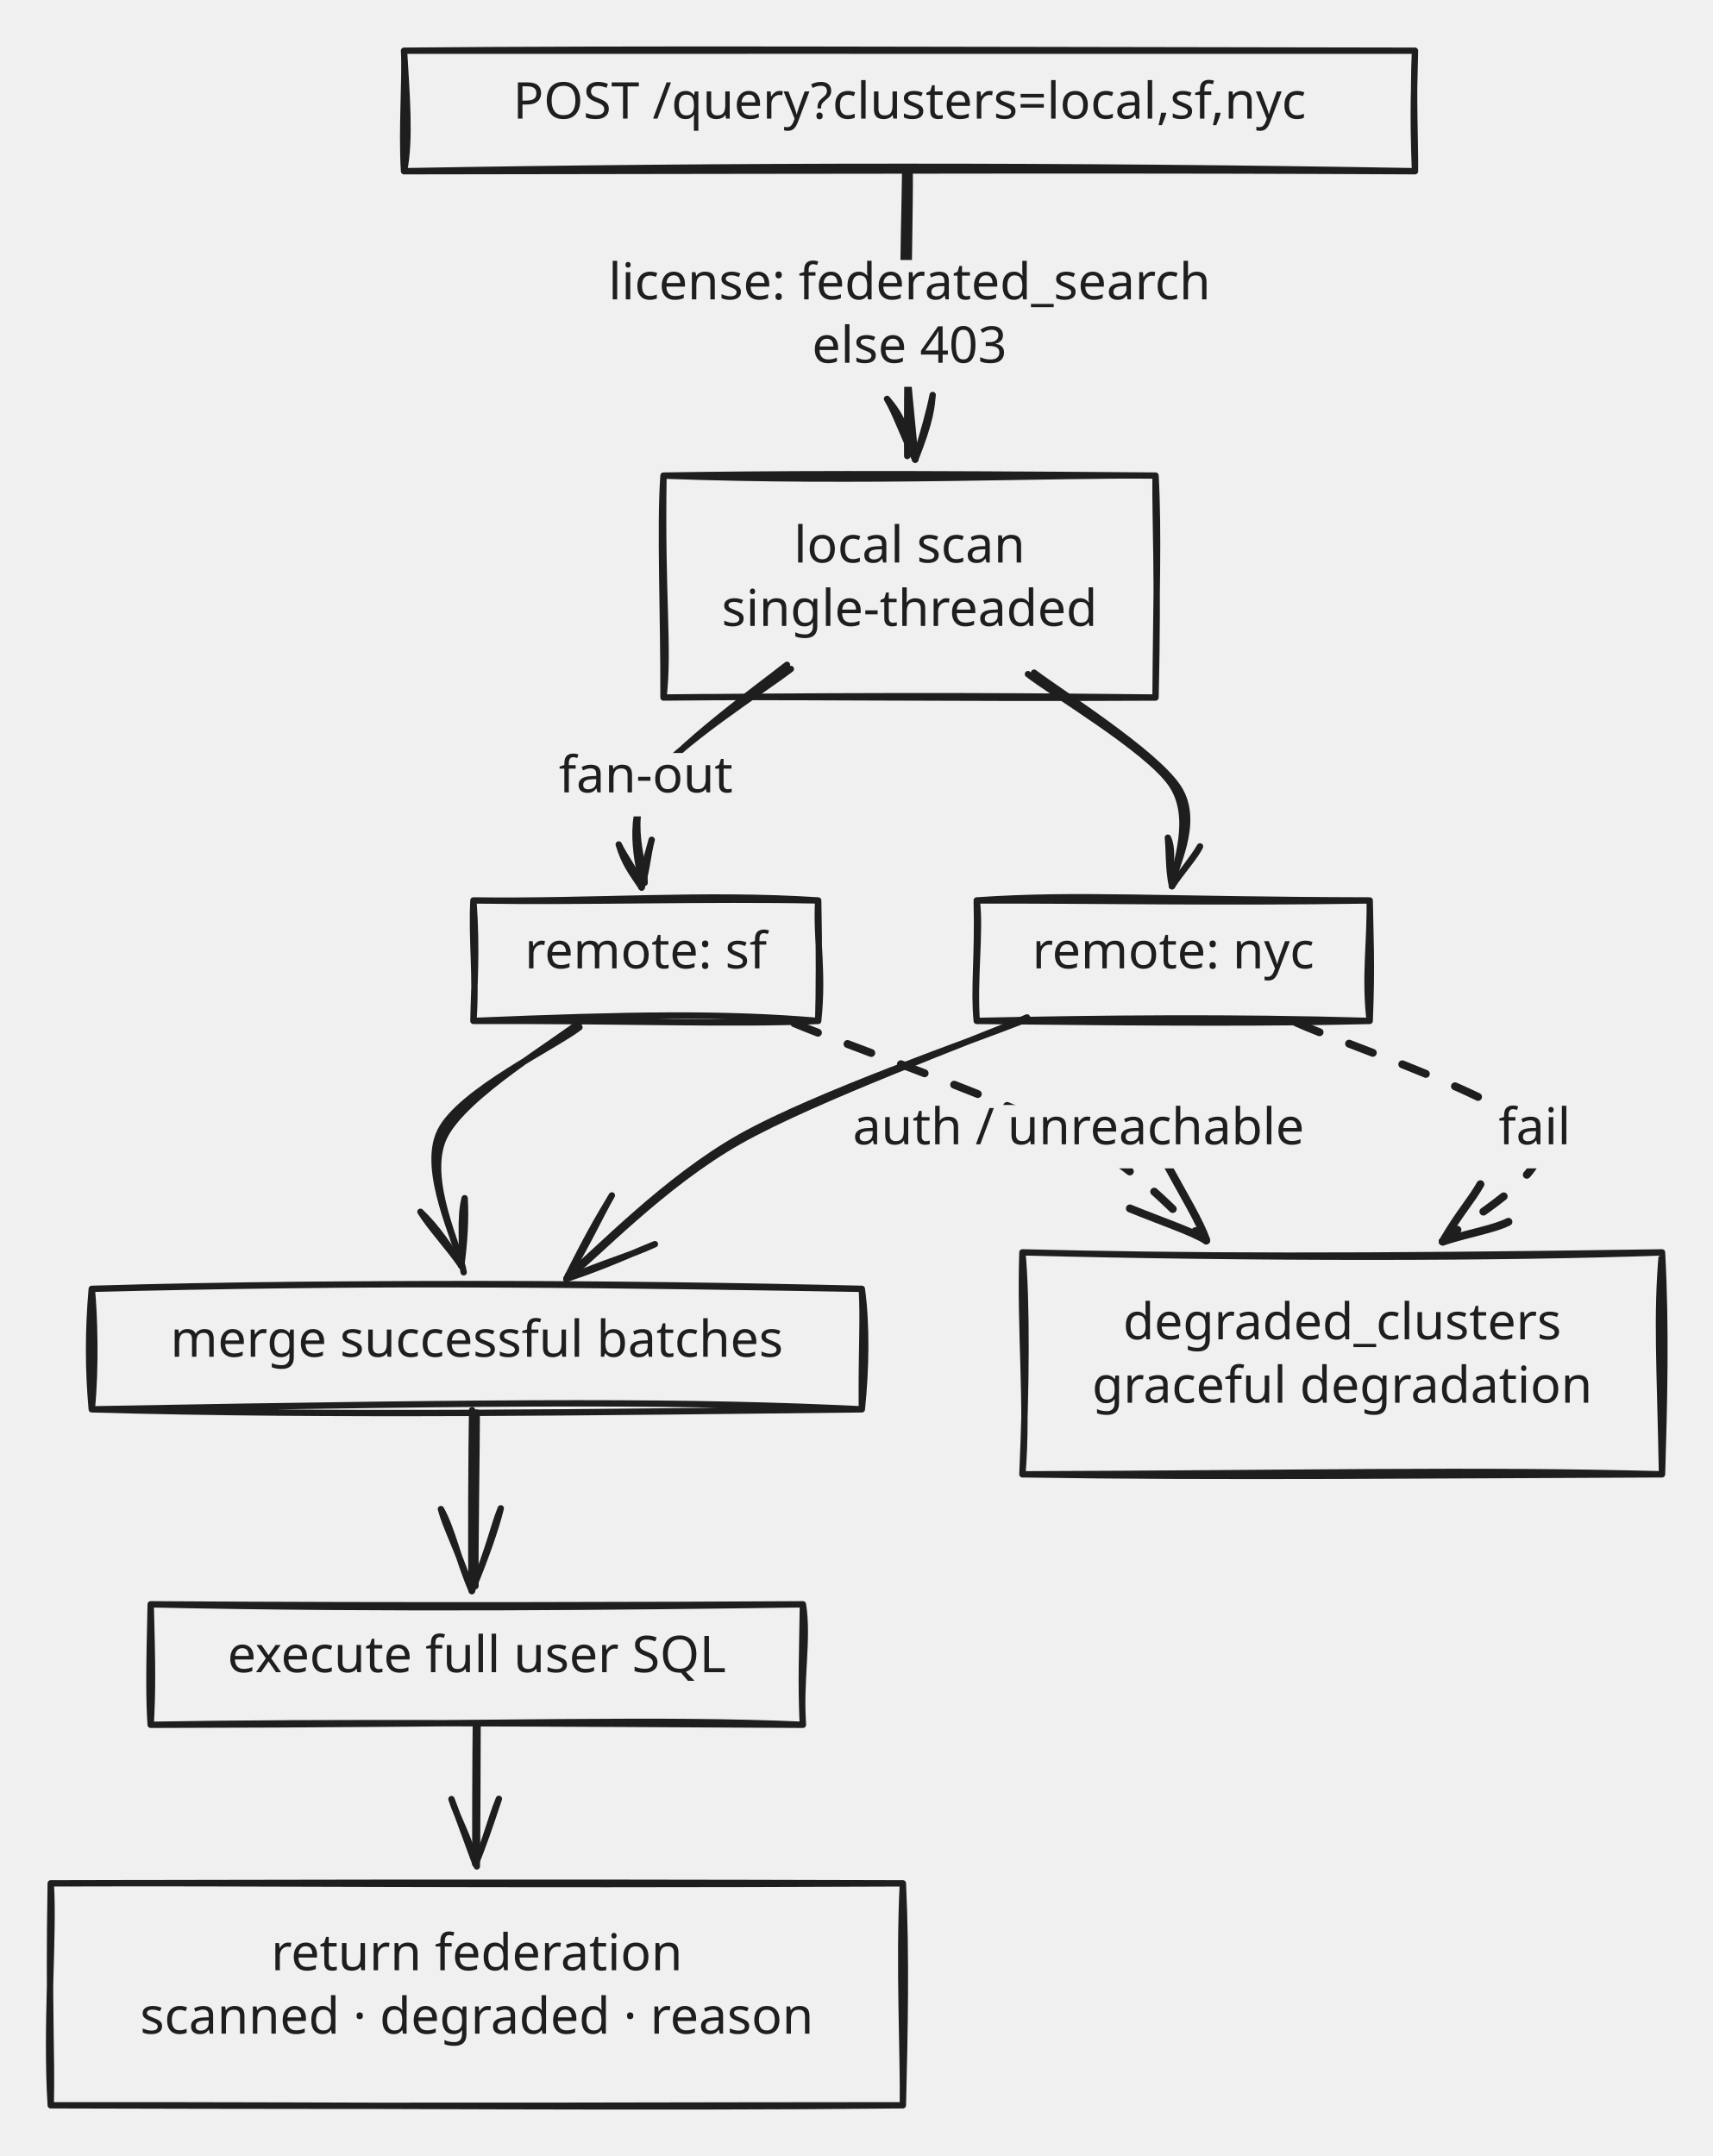
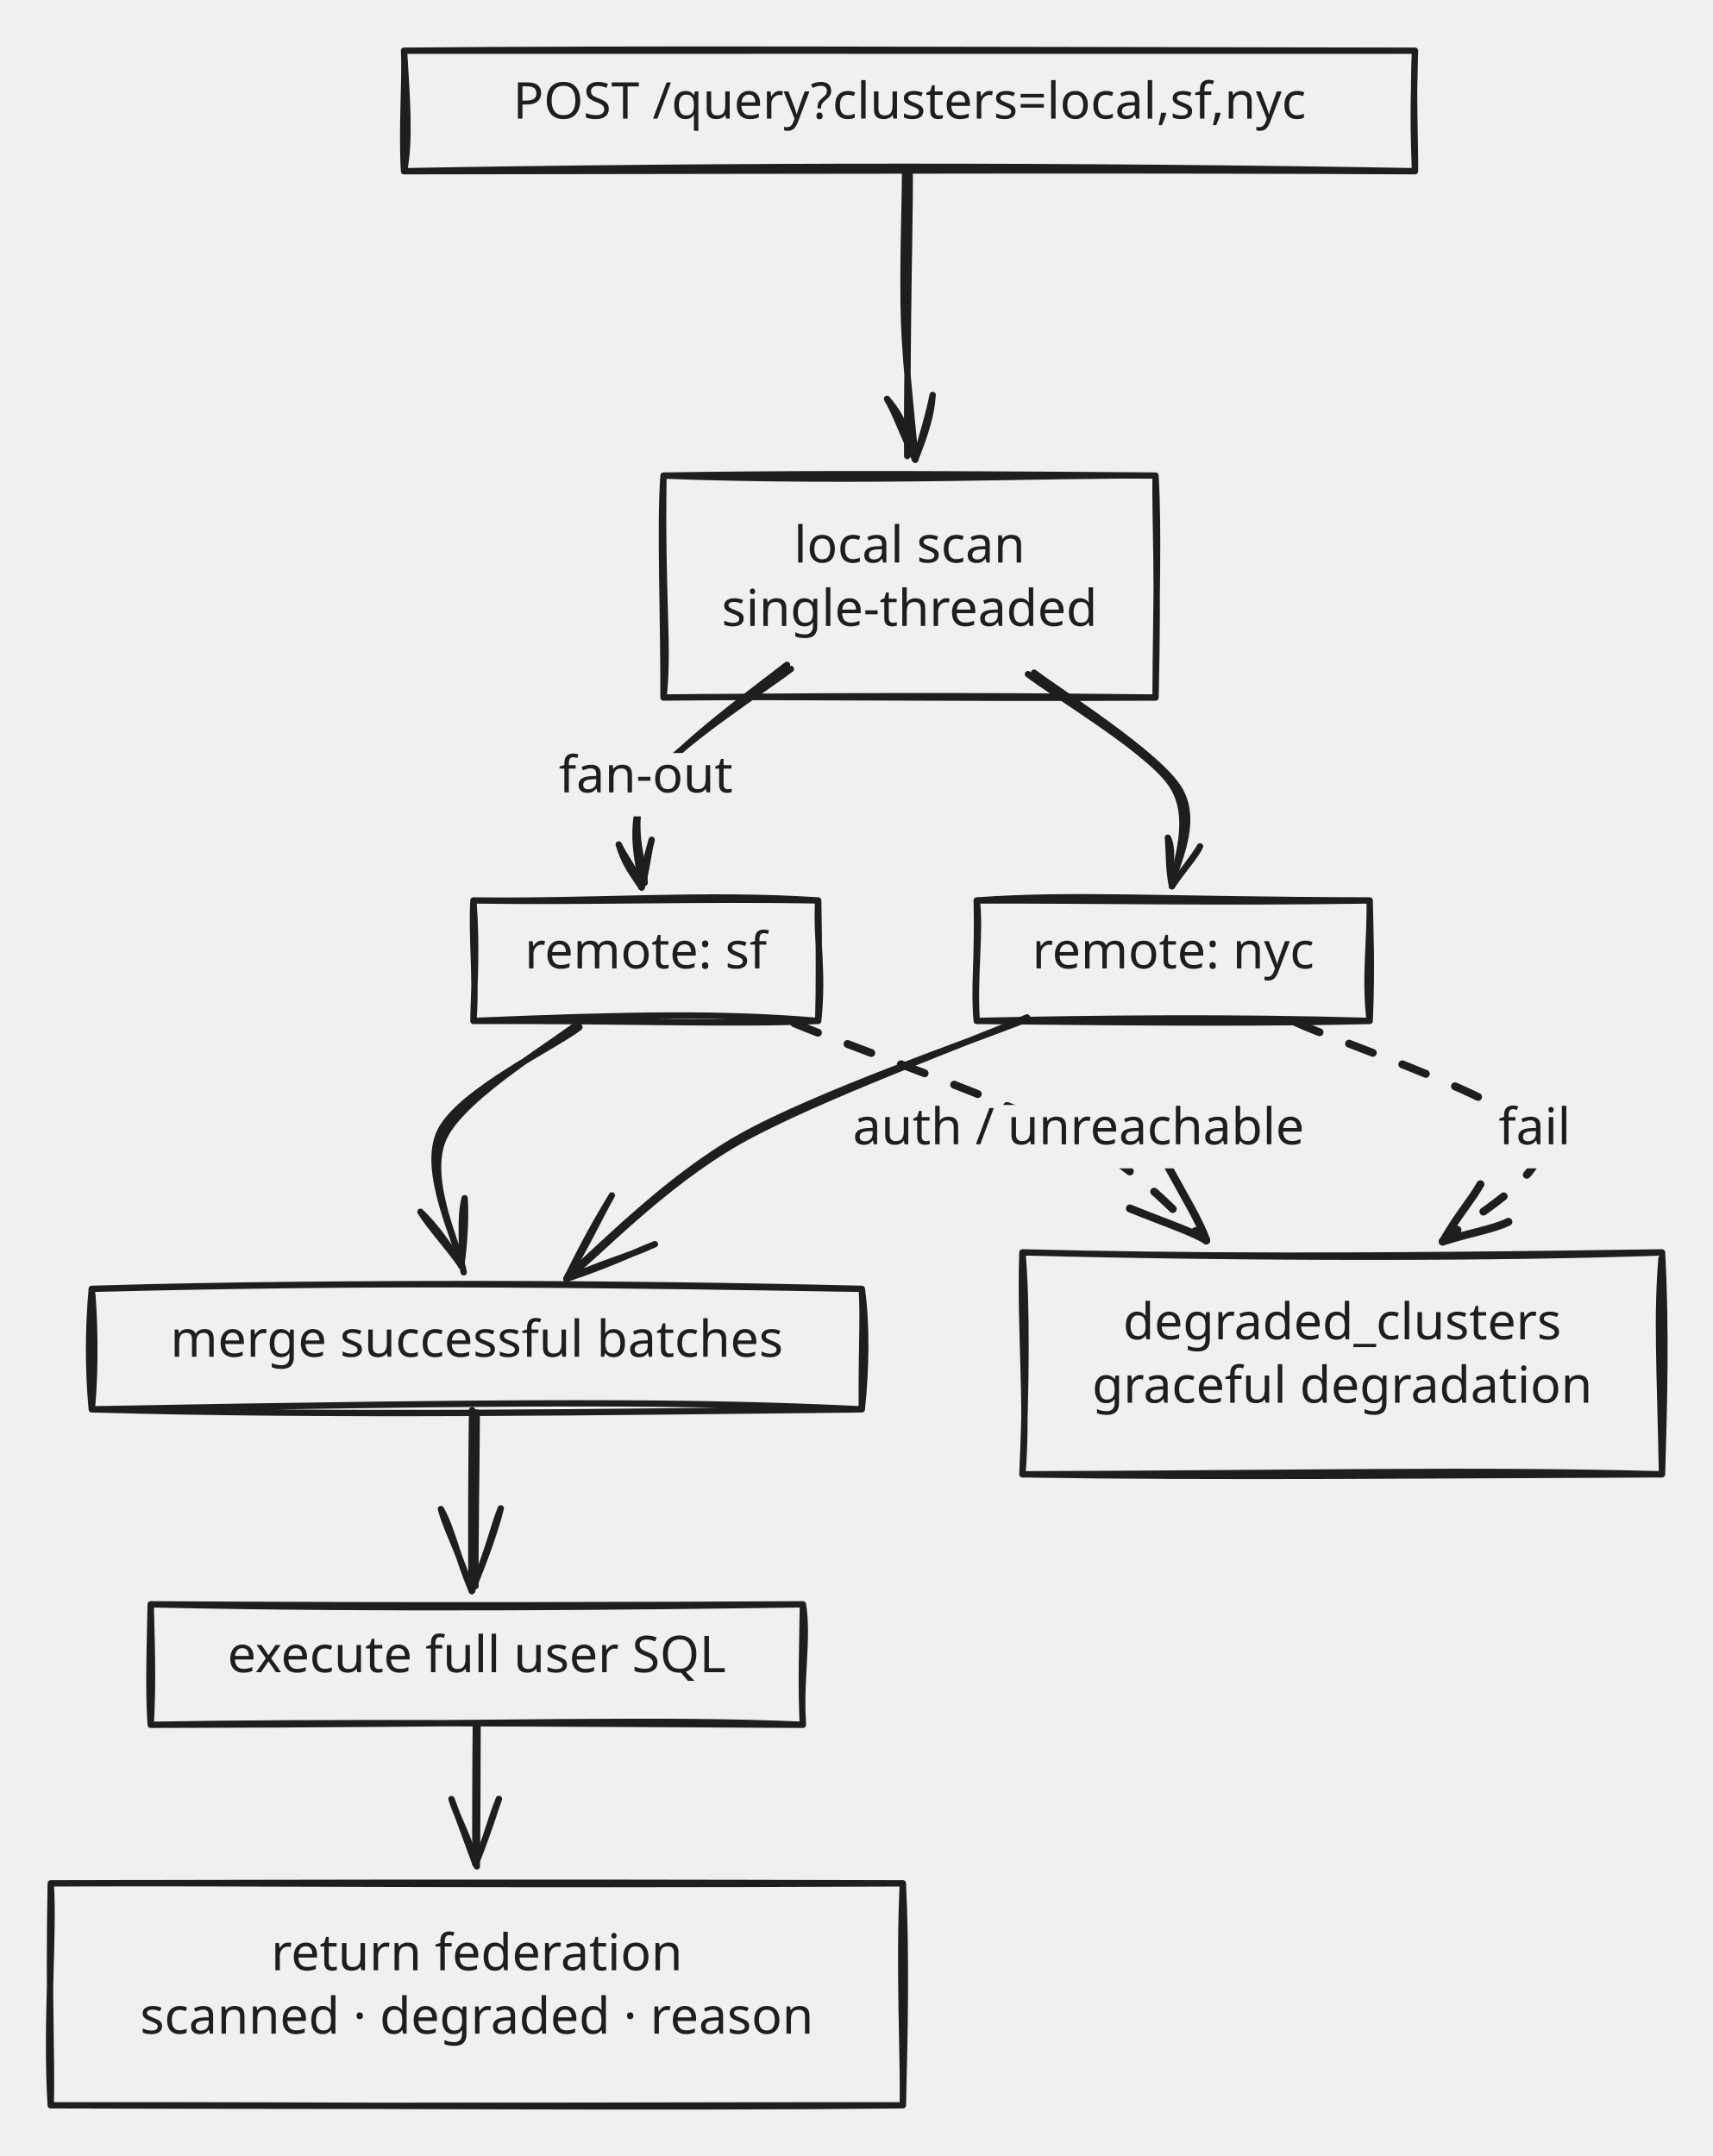
<svg xmlns="http://www.w3.org/2000/svg" version="1.1" viewBox="0 0 540.117 680">
  <defs>
    
  </defs>
  <g stroke-linecap="round" transform="translate(127.4062 16) rotate(0 159.4062 19)">
    <path d="M0 0 C70.64 -0.01, 143.87 -0.04, 318.81 0 M0 0 C75.42 -0.64, 150.47 -0.25, 318.81 0 M318.81 0 C318.67 9.99, 318.02 18.28, 318.81 38 M318.81 0 C318.14 13.93, 318.91 29.58, 318.81 38 M318.81 38 C210.56 36.12, 101.02 36.18, 0 38 M318.81 38 C240.5 37.57, 163.27 37.76, 0 38 M0 38 C2.01 28.03, 0.81 13.83, 0 0 M0 38 C-0.81 24.2, 0.51 8.76, 0 0" stroke="#1e1e1e" stroke-width="2" fill="none" />
  </g>
  <g stroke-linecap="round" transform="translate(209.2344 150) rotate(0 77.57812 35)">
    <path d="M0 0 C62.47 2.36, 123.65 -0.43, 155.16 0 M0 0 C33.99 -0.5, 68.16 -0.68, 155.16 0 M155.16 0 C156.17 18.17, 155.35 39.37, 155.16 70 M155.16 0 C155.01 15.08, 156.07 29.69, 155.16 70 M155.16 70 C91.46 70.36, 29.54 69.5, 0 70 M155.16 70 C117.67 69.63, 80.03 69.26, 0 70 M0 70 C1.77 54.14, -0.64 38.62, 0 0 M0 70 C0.09 44.27, -1.16 16.1, 0 0" stroke="#1e1e1e" stroke-width="2" fill="none" />
  </g>
  <g stroke-linecap="round" transform="translate(149.293 284) rotate(0 54.35938 19)">
    <path d="M0 0 C38.41 0.52, 72.54 -2.34, 108.72 0 M0 0 C36.57 0.53, 73.38 -0.71, 108.72 0 M108.72 0 C108.04 12.22, 110.39 22.52, 108.72 38 M108.72 0 C109.03 14.54, 109.01 29.25, 108.72 38 M108.72 38 C79.22 35.48, 49.12 35.97, 0 38 M108.72 38 C80.14 39.17, 50.72 37.82, 0 38 M0 38 C0.23 25.75, 1.14 16.26, 0 0 M0 38 C1 24.06, -0.63 12.43, 0 0" stroke="#1e1e1e" stroke-width="2" fill="none" />
  </g>
  <g stroke-linecap="round" transform="translate(308.0117 284) rotate(0 61.96094 19)">
    <path d="M0 0 C31.62 -2.21, 59.18 -0.13, 123.92 0 M0 0 C38.73 -0.08, 75.3 0.72, 123.92 0 M123.92 0 C124.14 13.03, 122.27 24.15, 123.92 38 M123.92 0 C124.08 10.57, 124.67 20, 123.92 38 M123.92 38 C80.23 36.73, 38.64 37.19, 0 38 M123.92 38 C94.17 38.69, 62.36 38.65, 0 38 M0 38 C-0.94 24.72, 1.24 9.38, 0 0 M0 38 C-1 27.72, 0.46 18.24, 0 0" stroke="#1e1e1e" stroke-width="2" fill="none" />
  </g>
  <g stroke-linecap="round" transform="translate(28.9375 406.5) rotate(0 121.4219 19)">
    <path d="M0 0 C86.91 -2.59, 176.59 -1.12, 242.84 0 M0 0 C81.34 -2.13, 163.84 -1.88, 242.84 0 M242.84 0 C244.39 11.24, 244.15 25.46, 242.84 38 M242.84 0 C243.42 9.92, 242.7 18.24, 242.84 38 M242.84 38 C189.62 35.46, 137.7 35.49, 0 38 M242.84 38 C159.57 38.87, 76.19 40.15, 0 38 M0 38 C1.36 24.73, 0.78 7.27, 0 0 M0 38 C-1.13 25.7, -1.15 13, 0 0" stroke="#1e1e1e" stroke-width="2" fill="none" />
  </g>
  <g stroke-linecap="round" transform="translate(322.4141 395) rotate(0 100.8516 35)">
    <path d="M0 0 C74.24 1.87, 151.56 1.81, 201.7 0 M0 0 C51.73 1.27, 104 1.48, 201.7 0 M201.7 0 C199.9 20.07, 201.07 35.96, 201.7 70 M201.7 0 C202.99 23.76, 202.39 47.29, 201.7 70 M201.7 70 C142.78 68.41, 84.87 69.77, 0 70 M201.7 70 C131.09 70.25, 62.44 71, 0 70 M0 70 C1.79 47.92, -0.82 24.85, 0 0 M0 70 C1.21 42.51, 1.42 15.86, 0 0" stroke="#1e1e1e" stroke-width="2" fill="none" />
  </g>
  <g stroke-linecap="round" transform="translate(47.52344 506) rotate(0 102.8359 19)">
    <path d="M0 0 C74.74 1.62, 148.7 0.78, 205.67 0 M0 0 C81.02 0.55, 162.06 0.26, 205.67 0 M205.67 0 C207.43 10.84, 204.69 23.87, 205.67 38 M205.67 0 C205.52 13.35, 204.98 25.79, 205.67 38 M205.67 38 C159.88 36.01, 116.03 37.82, 0 38 M205.67 38 C129.56 37.59, 54.13 37.05, 0 38 M0 38 C0.61 26.7, 0.51 19.07, 0 0 M0 38 C-0.53 30.65, -0.53 21.39, 0 0" stroke="#1e1e1e" stroke-width="2" fill="none" />
  </g>
  <g stroke-linecap="round" transform="translate(16 594) rotate(0 134.3594 35)">
    <path d="M0 0 C63.62 -0.27, 126.41 0.61, 268.72 0 M0 0 C64.46 -0.08, 128.67 -0.41, 268.72 0 M268.72 0 C267.43 25.56, 268.96 54.56, 268.72 70 M268.72 0 C269.81 23.04, 269.29 46.98, 268.72 70 M268.72 70 C202.18 69.99, 138.08 70.41, 0 70 M268.72 70 C186.04 70.86, 102.19 69.91, 0 70 M0 70 C-1.58 44.64, 1.06 16, 0 0 M0 70 C0.39 53.94, -0.7 39.73, 0 0" stroke="#1e1e1e" stroke-width="2" fill="none" />
  </g>
  <g mask="url(#mask-WbuUqimGN3OjuGFTsNBLJ)" stroke-linecap="round">
    <g transform="translate(286.813 54.5) rotate(0 0 44.85)">
      <path d="M0.06 0.44 C0.14 8.47, -0.38 33.8, -0.51 48.62 C-0.64 63.43, -0.85 82.49, -0.72 89.33 M-1.37 -0.37 C-1.4 7.3, -2.25 31.94, -1.72 47.08 C-1.19 62.22, 1.41 83.17, 1.79 90.45" stroke="#1e1e1e" stroke-width="2" fill="none" />
    </g>
    <g transform="translate(286.813 54.5) rotate(0 0 44.85)">
      <path d="M-7.09 71.31 C-4.34 74.61, -1.3 78.4, 1.79 90.45 M-7.09 71.31 C-4.22 76.13, -2.24 82.46, 1.79 90.45" stroke="#1e1e1e" stroke-width="2" fill="none" />
    </g>
    <g transform="translate(286.813 54.5) rotate(0 0 44.85)">
      <path d="M7.3 70.08 C6.93 73.66, 6.85 77.71, 1.79 90.45 M7.3 70.08 C6.29 75.23, 4.4 81.89, 1.79 90.45" stroke="#1e1e1e" stroke-width="2" fill="none" />
    </g>
  </g>
  <mask id="mask-WbuUqimGN3OjuGFTsNBLJ">
    <rect x="0" y="0" fill="#fff" width="386.813" height="245.2" />
-     <rect x="206.196" y="82" fill="#000" width="161.234" height="40" opacity="1" />
  </mask>
  <g mask="url(#mask-MM8DuHbt9CsD5QofP_err)" stroke-linecap="round">
    <g transform="translate(248.956 211.5) rotate(0 -22.652 33.35)">
      <path d="M0.44 -0.51 C-7 5.36, -36.5 24.04, -44.19 35.28 C-51.87 46.52, -45.49 61.62, -45.67 66.94 M-0.78 -1.82 C-8.33 4.19, -36.91 24.74, -44.55 36.44 C-52.19 48.14, -46.55 63.64, -46.63 68.39" stroke="#1e1e1e" stroke-width="2" fill="none" />
    </g>
    <g transform="translate(248.956 211.5) rotate(0 -22.652 33.35)">
      <path d="M-53.84 54.84 C-52.03 60.85, -49.85 63.56, -46.63 68.39 M-53.84 54.84 C-51.8 59.16, -48.58 62.79, -46.63 68.39" stroke="#1e1e1e" stroke-width="2" fill="none" />
    </g>
    <g transform="translate(248.956 211.5) rotate(0 -22.652 33.35)">
      <path d="M-43.45 53.37 C-45.17 59.92, -46.53 63.13, -46.63 68.39 M-43.45 53.37 C-44.73 58.21, -44.85 62.31, -46.63 68.39" stroke="#1e1e1e" stroke-width="2" fill="none" />
    </g>
  </g>
  <mask id="mask-MM8DuHbt9CsD5QofP_err">
    <rect x="0" y="0" fill="#fff" width="394.26" height="379.2" />
    <rect x="180.55" y="237.5" fill="#000" width="46.203" height="20" opacity="1" />
  </mask>
  <g stroke-linecap="round">
    <g transform="translate(324.669 211.5) rotate(0 22.652 33.35)">
      <path d="M-0.51 1.12 C6.91 6.98, 36.91 24.7, 44.58 35.63 C52.26 46.56, 45.34 61.58, 45.55 66.69 M1.43 0.66 C9.23 6.65, 39.67 25.75, 46.92 36.97 C54.16 48.2, 45 62.96, 44.91 68" stroke="#1e1e1e" stroke-width="2" fill="none" />
    </g>
    <g transform="translate(324.669 211.5) rotate(0 22.652 33.35)">
      <path d="M43.62 52.7 C45.5 56.45, 43.99 62.35, 44.91 68 M43.62 52.7 C44.09 57.92, 43.76 62.4, 44.91 68" stroke="#1e1e1e" stroke-width="2" fill="none" />
    </g>
    <g transform="translate(324.669 211.5) rotate(0 22.652 33.35)">
      <path d="M53.75 55.45 C52.53 58.32, 47.93 63.38, 44.91 68 M53.75 55.45 C51.18 59.81, 47.82 63.47, 44.91 68" stroke="#1e1e1e" stroke-width="2" fill="none" />
    </g>
  </g>
  <mask />
  <g stroke-linecap="round">
    <g transform="translate(182.484 322.5) rotate(0 -21.0625 39.129)">
      <path d="M1.12 -0.72 C-6.04 5.4, -36.27 22.99, -42.49 36.24 C-48.72 49.49, -37.23 71.77, -36.26 78.78 M0.24 1.51 C-7.14 7.3, -37.42 21.71, -43.64 34.25 C-49.85 46.78, -38.2 69.19, -37.03 76.71" stroke="#1e1e1e" stroke-width="2" fill="none" />
    </g>
    <g transform="translate(182.484 322.5) rotate(0 -21.0625 39.129)">
      <path d="M-49.9 59.7 C-46.84 64.7, -40.89 71.02, -37.03 76.71 M-49.9 59.7 C-44.7 64.63, -40.4 71.06, -37.03 76.71" stroke="#1e1e1e" stroke-width="2" fill="none" />
    </g>
    <g transform="translate(182.484 322.5) rotate(0 -21.0625 39.129)">
      <path d="M-35.96 55.41 C-37.61 61.98, -36.36 69.75, -37.03 76.71 M-35.96 55.41 C-35.56 61.82, -36.05 69.72, -37.03 76.71" stroke="#1e1e1e" stroke-width="2" fill="none" />
    </g>
  </g>
  <mask />
  <g stroke-linecap="round">
    <g transform="translate(322.759 322.5) rotate(0 -72.095 40.0875)">
      <path d="M-0.72 -0.37 C-15.47 5.44, -65.17 22.63, -89 35.99 C-112.82 49.34, -134.47 72.24, -143.67 79.77 M1.1 -1.61 C-13.74 4.92, -65.61 23.77, -89.82 37.52 C-114.03 51.26, -135.15 73.93, -144.16 80.87" stroke="#1e1e1e" stroke-width="2" fill="none" />
    </g>
    <g transform="translate(322.759 322.5) rotate(0 -72.095 40.0875)">
      <path d="M-129.81 54.53 C-133.88 61.64, -136.99 68.9, -144.16 80.87 M-129.81 54.53 C-134.53 62.38, -137.77 68.02, -144.16 80.87" stroke="#1e1e1e" stroke-width="2" fill="none" />
    </g>
    <g transform="translate(322.759 322.5) rotate(0 -72.095 40.0875)">
      <path d="M-116.23 69.91 C-123.95 72.98, -130.55 76.27, -144.16 80.87 M-116.23 69.91 C-124.57 73.78, -131.42 75.33, -144.16 80.87" stroke="#1e1e1e" stroke-width="2" fill="none" />
    </g>
  </g>
  <mask />
  <g mask="url(#mask-M5eZcVadhpaB-ZpK7UrEP)" stroke-linecap="round">
    <g transform="translate(250.866 322.5) rotate(0 64.958 34.3375)">
      <path d="M-0.37 0.24 C14.32 6.45, 67.58 25.11, 89.23 36.52 C110.87 47.93, 122.56 63.53, 129.51 68.7" stroke="#1e1e1e" stroke-width="2.5" fill="none" stroke-dasharray="8 10" />
    </g>
    <g transform="translate(250.866 322.5) rotate(0 64.958 34.3375)">
      <path d="M105.44 58.64 C115.24 62.65, 125.17 65.95, 129.51 68.7" stroke="#1e1e1e" stroke-width="2.5" fill="none" />
    </g>
    <g transform="translate(250.866 322.5) rotate(0 64.958 34.3375)">
      <path d="M117.54 45.53 C122.51 54.65, 127.68 63.11, 129.51 68.7" stroke="#1e1e1e" stroke-width="2.5" fill="none" />
    </g>
  </g>
  <mask id="mask-M5eZcVadhpaB-ZpK7UrEP">
    <rect x="0" y="0" fill="#fff" width="481.782" height="492.175" />
    <rect x="281.468" y="348.5" fill="#000" width="117.273" height="20" opacity="1" />
  </mask>
  <g mask="url(#mask-064gEOmFh6tA3xeCvEg41)" stroke-linecap="round">
    <g transform="translate(408.488 322.5) rotate(0 37.725 34.0355)">
      <path d="M0.24 -0.01 C13.02 5.98, 68.27 24.08, 75.97 35.59 C83.68 47.11, 51.59 63.52, 46.48 69.08" stroke="#1e1e1e" stroke-width="2.5" fill="none" stroke-dasharray="8 10" />
    </g>
    <g transform="translate(408.488 322.5) rotate(0 37.725 34.0355)">
      <path d="M58.36 51.01 C55.43 56.24, 51.93 59.75, 46.48 69.08" stroke="#1e1e1e" stroke-width="2.5" fill="none" />
    </g>
    <g transform="translate(408.488 322.5) rotate(0 37.725 34.0355)">
      <path d="M67.19 62.87 C62.18 65.27, 56.56 65.94, 46.48 69.08" stroke="#1e1e1e" stroke-width="2.5" fill="none" />
    </g>
  </g>
  <mask id="mask-064gEOmFh6tA3xeCvEg41">
    <rect x="0" y="0" fill="#fff" width="583.438" height="491.571" />
    <rect x="473.278" y="348.5" fill="#000" width="21.32" height="20" opacity="1" />
  </mask>
  <g stroke-linecap="round">
    <g transform="translate(150.359 445) rotate(0 0 27.6)">
      <path d="M-0.01 0.52 C-0.02 9.69, -0.58 46.3, -0.41 55.23 M-1.48 -0.25 C-1.65 9.1, -1.94 47.6, -1.57 56.78" stroke="#1e1e1e" stroke-width="2" fill="none" />
    </g>
    <g transform="translate(150.359 445) rotate(0 0 27.6)">
      <path d="M-11.32 30.96 C-7.77 37.24, -5.97 46.54, -1.57 56.78 M-11.32 30.96 C-9.75 36.83, -6.65 42.21, -1.57 56.78" stroke="#1e1e1e" stroke-width="2" fill="none" />
    </g>
    <g transform="translate(150.359 445) rotate(0 0 27.6)">
      <path d="M7.56 30.73 C6.02 37.07, 2.75 46.43, -1.57 56.78 M7.56 30.73 C5.18 36.59, 4.34 42.01, -1.57 56.78" stroke="#1e1e1e" stroke-width="2" fill="none" />
    </g>
  </g>
  <mask />
  <g stroke-linecap="round">
    <g transform="translate(150.359 544.5) rotate(0 0 21.85)">
      <path d="M0.24 -0.19 C0.22 7.17, 0.14 36.78, 0.01 44.16 M-0.3 -0.76 C-0.4 6.46, -0.55 36.1, -0.41 43.43" stroke="#1e1e1e" stroke-width="2" fill="none" />
    </g>
    <g transform="translate(150.359 544.5) rotate(0 0 21.85)">
      <path d="M-7.99 22.94 C-5.9 29.51, -2.3 35.14, -0.41 43.43 M-7.99 22.94 C-4.99 30.79, -2.18 38.7, -0.41 43.43" stroke="#1e1e1e" stroke-width="2" fill="none" />
    </g>
    <g transform="translate(150.359 544.5) rotate(0 0 21.85)">
      <path d="M6.96 22.86 C4.26 29.49, 3.08 35.14, -0.41 43.43 M6.96 22.86 C4.4 30.69, 1.65 38.63, -0.41 43.43" stroke="#1e1e1e" stroke-width="2" fill="none" />
    </g>
  </g>
  <mask />
  <g transform="translate(175.4375 25) rotate(0 111.375 10)">
    <text x="111.375" y="0" font-family="Virgil, Segoe UI Emoji" font-size="16px" fill="#1e1e1e" text-anchor="middle" style="white-space: pre;" direction="ltr" dominant-baseline="text-before-edge">POST /query?clusters=local,sf,nyc</text>
  </g>
  <g transform="translate(237.5 165) rotate(0 49.3125 20)">
    <text x="49.312" y="0" font-family="Virgil, Segoe UI Emoji" font-size="16px" fill="#1e1e1e" text-anchor="middle" style="white-space: pre;" direction="ltr" dominant-baseline="text-before-edge">local scan</text>
    <text x="49.312" y="20" font-family="Virgil, Segoe UI Emoji" font-size="16px" fill="#1e1e1e" text-anchor="middle" style="white-space: pre;" direction="ltr" dominant-baseline="text-before-edge">single-threaded</text>
  </g>
  <g transform="translate(171.4414 293) rotate(0 32.21094 10)">
    <text x="32.211" y="0" font-family="Virgil, Segoe UI Emoji" font-size="16px" fill="#1e1e1e" text-anchor="middle" style="white-space: pre;" direction="ltr" dominant-baseline="text-before-edge">remote: sf</text>
  </g>
  <g transform="translate(331.9883 293) rotate(0 37.98438 10)">
    <text x="37.984" y="0" font-family="Virgil, Segoe UI Emoji" font-size="16px" fill="#1e1e1e" text-anchor="middle" style="white-space: pre;" direction="ltr" dominant-baseline="text-before-edge">remote: nyc</text>
  </g>
  <g transform="translate(69.64453 415.5) rotate(0 80.71484 10)">
    <text x="80.715" y="0" font-family="Virgil, Segoe UI Emoji" font-size="16px" fill="#1e1e1e" text-anchor="middle" style="white-space: pre;" direction="ltr" dominant-baseline="text-before-edge">merge successful batches</text>
  </g>
  <g transform="translate(357.3008 410) rotate(0 65.96484 20)">
    <text x="65.965" y="0" font-family="Virgil, Segoe UI Emoji" font-size="16px" fill="#1e1e1e" text-anchor="middle" style="white-space: pre;" direction="ltr" dominant-baseline="text-before-edge">degraded_clusters</text>
    <text x="65.965" y="20" font-family="Virgil, Segoe UI Emoji" font-size="16px" fill="#1e1e1e" text-anchor="middle" style="white-space: pre;" direction="ltr" dominant-baseline="text-before-edge">graceful degradation</text>
  </g>
  <g transform="translate(80.38281 515) rotate(0 69.97656 10)">
    <text x="69.977" y="0" font-family="Virgil, Segoe UI Emoji" font-size="16px" fill="#1e1e1e" text-anchor="middle" style="white-space: pre;" direction="ltr" dominant-baseline="text-before-edge">execute full user SQL</text>
  </g>
  <g transform="translate(62.39844 609) rotate(0 87.96094 20)">
    <text x="87.961" y="0" font-family="Virgil, Segoe UI Emoji" font-size="16px" fill="#1e1e1e" text-anchor="middle" style="white-space: pre;" direction="ltr" dominant-baseline="text-before-edge">return federation</text>
    <text x="87.961" y="20" font-family="Virgil, Segoe UI Emoji" font-size="16px" fill="#1e1e1e" text-anchor="middle" style="white-space: pre;" direction="ltr" dominant-baseline="text-before-edge">scanned · degraded · reason</text>
  </g>
-   <g transform="translate(206.1958 82) rotate(0 80.56848 17.54261)">
-     <text x="80.617" y="0" font-family="Virgil, Segoe UI Emoji" font-size="16px" fill="#1e1e1e" text-anchor="middle" style="white-space: pre;" direction="ltr" dominant-baseline="text-before-edge">license: federated_search</text>
-     <text x="80.617" y="20" font-family="Virgil, Segoe UI Emoji" font-size="16px" fill="#1e1e1e" text-anchor="middle" style="white-space: pre;" direction="ltr" dominant-baseline="text-before-edge">else 403</text>
-   </g>
  <g transform="translate(180.5504 237.5) rotate(0 44.34781 7.285069)">
    <text x="23.102" y="0" font-family="Virgil, Segoe UI Emoji" font-size="16px" fill="#1e1e1e" text-anchor="middle" style="white-space: pre;" direction="ltr" dominant-baseline="text-before-edge">fan-out</text>
  </g>
  <g transform="translate(281.4683 348.5) rotate(0 33.96781 8.473691)">
    <text x="58.637" y="0" font-family="Virgil, Segoe UI Emoji" font-size="16px" fill="#1e1e1e" text-anchor="middle" style="white-space: pre;" direction="ltr" dominant-baseline="text-before-edge">auth / unreachable</text>
  </g>
  <g transform="translate(473.2778 348.5) rotate(0 -26.08778 8.531817)">
    <text x="10.66" y="0" font-family="Virgil, Segoe UI Emoji" font-size="16px" fill="#1e1e1e" text-anchor="middle" style="white-space: pre;" direction="ltr" dominant-baseline="text-before-edge">fail</text>
  </g>
</svg>
